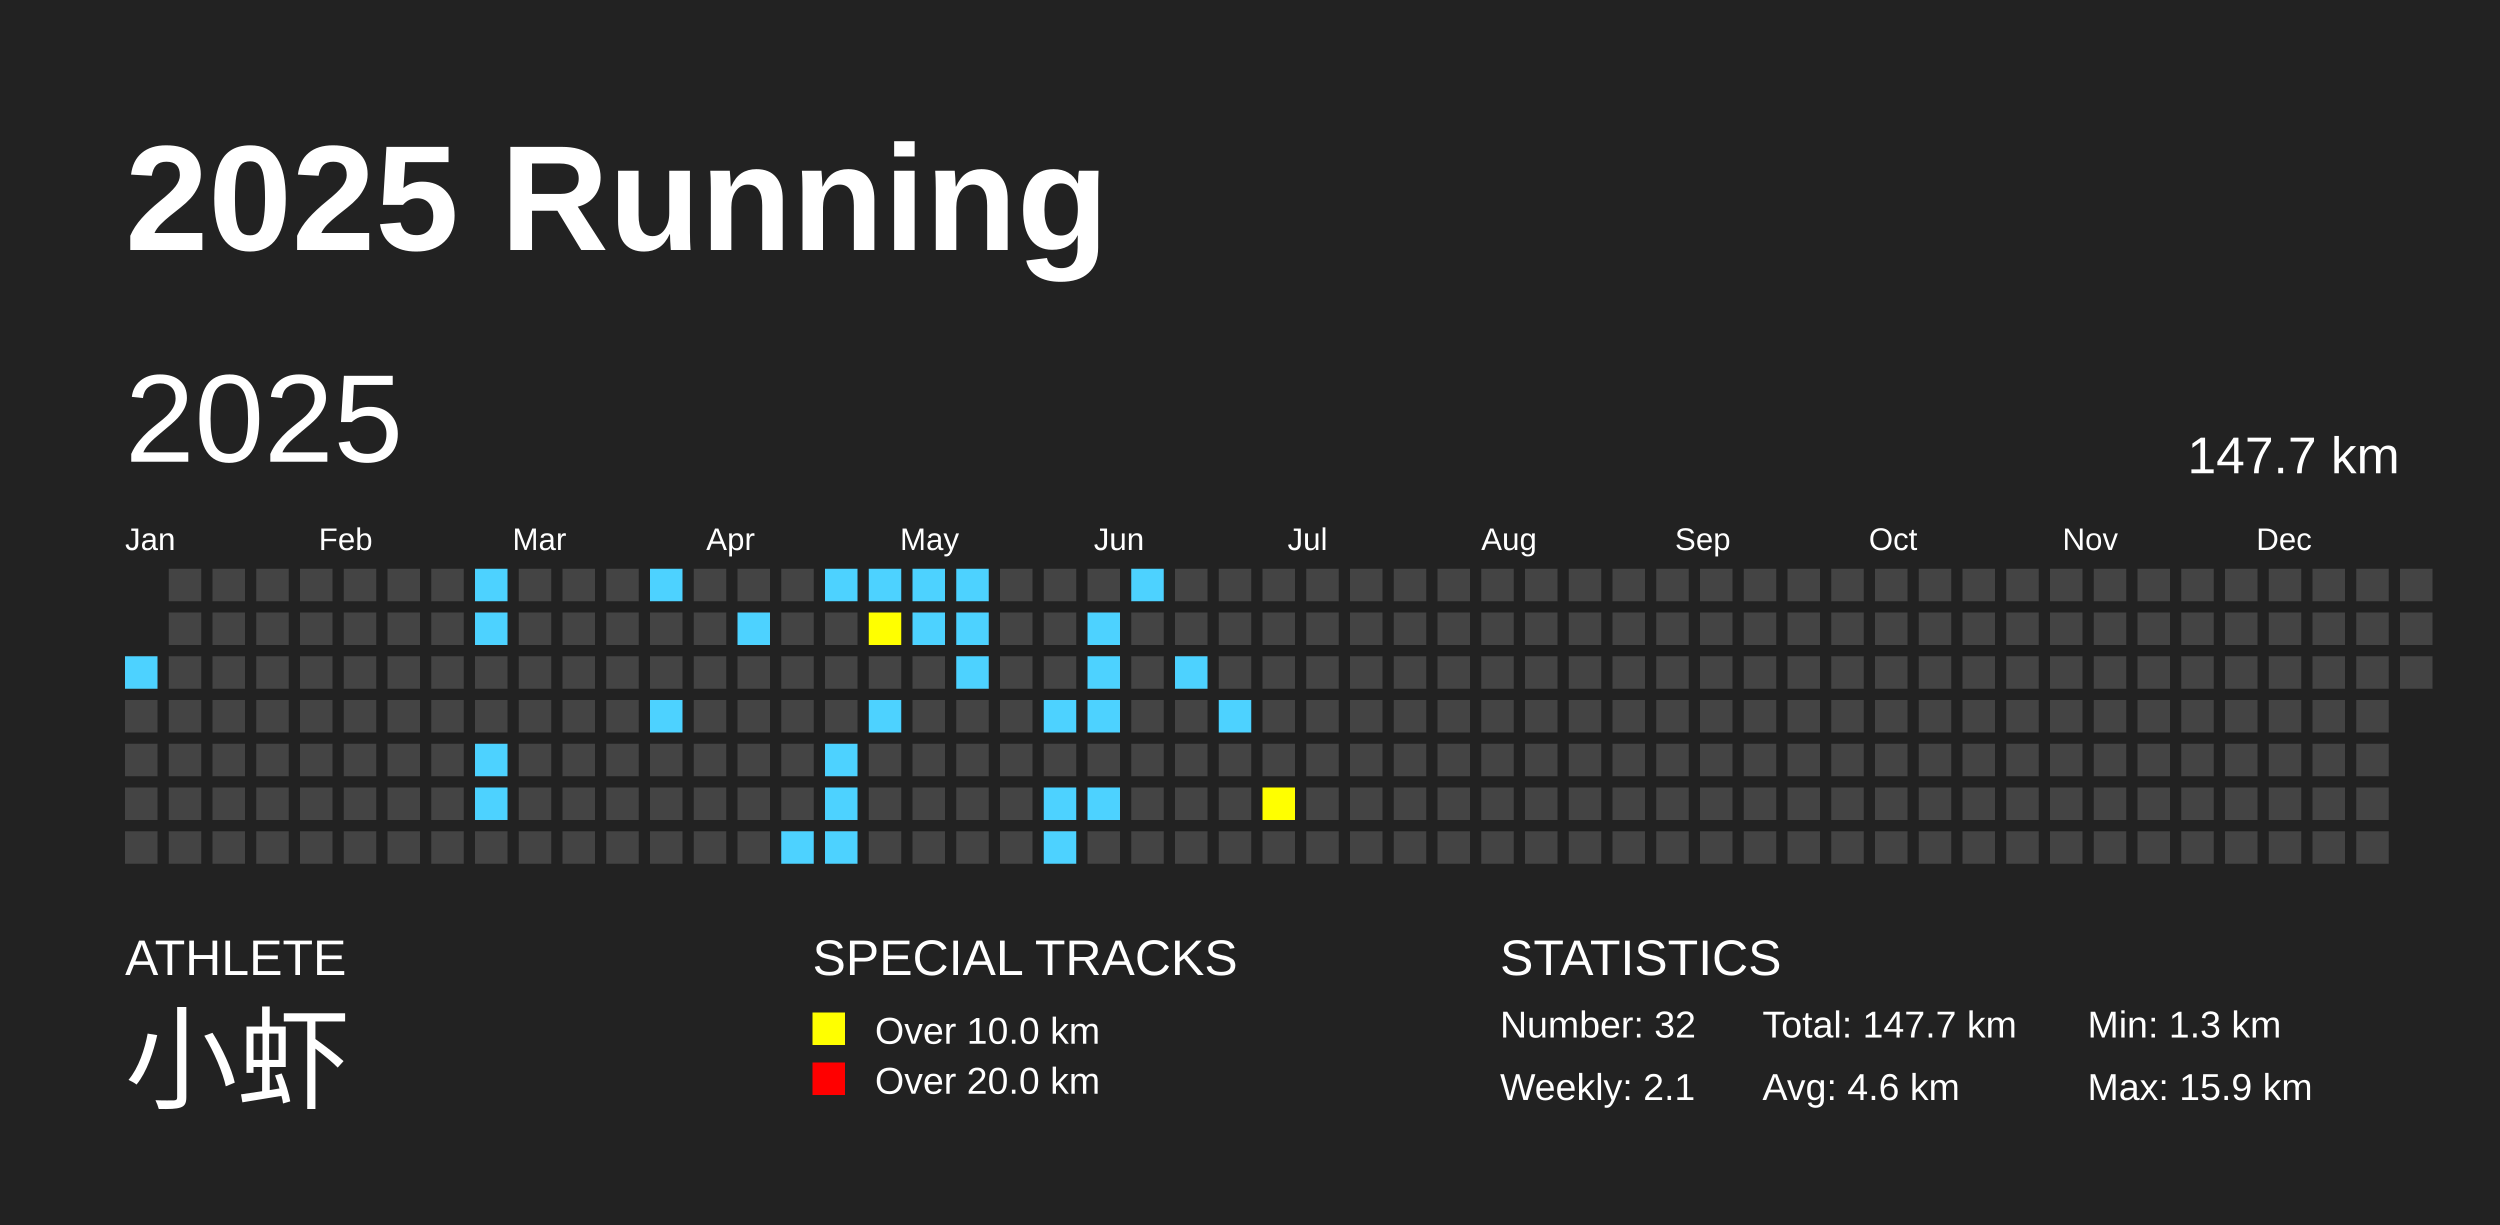
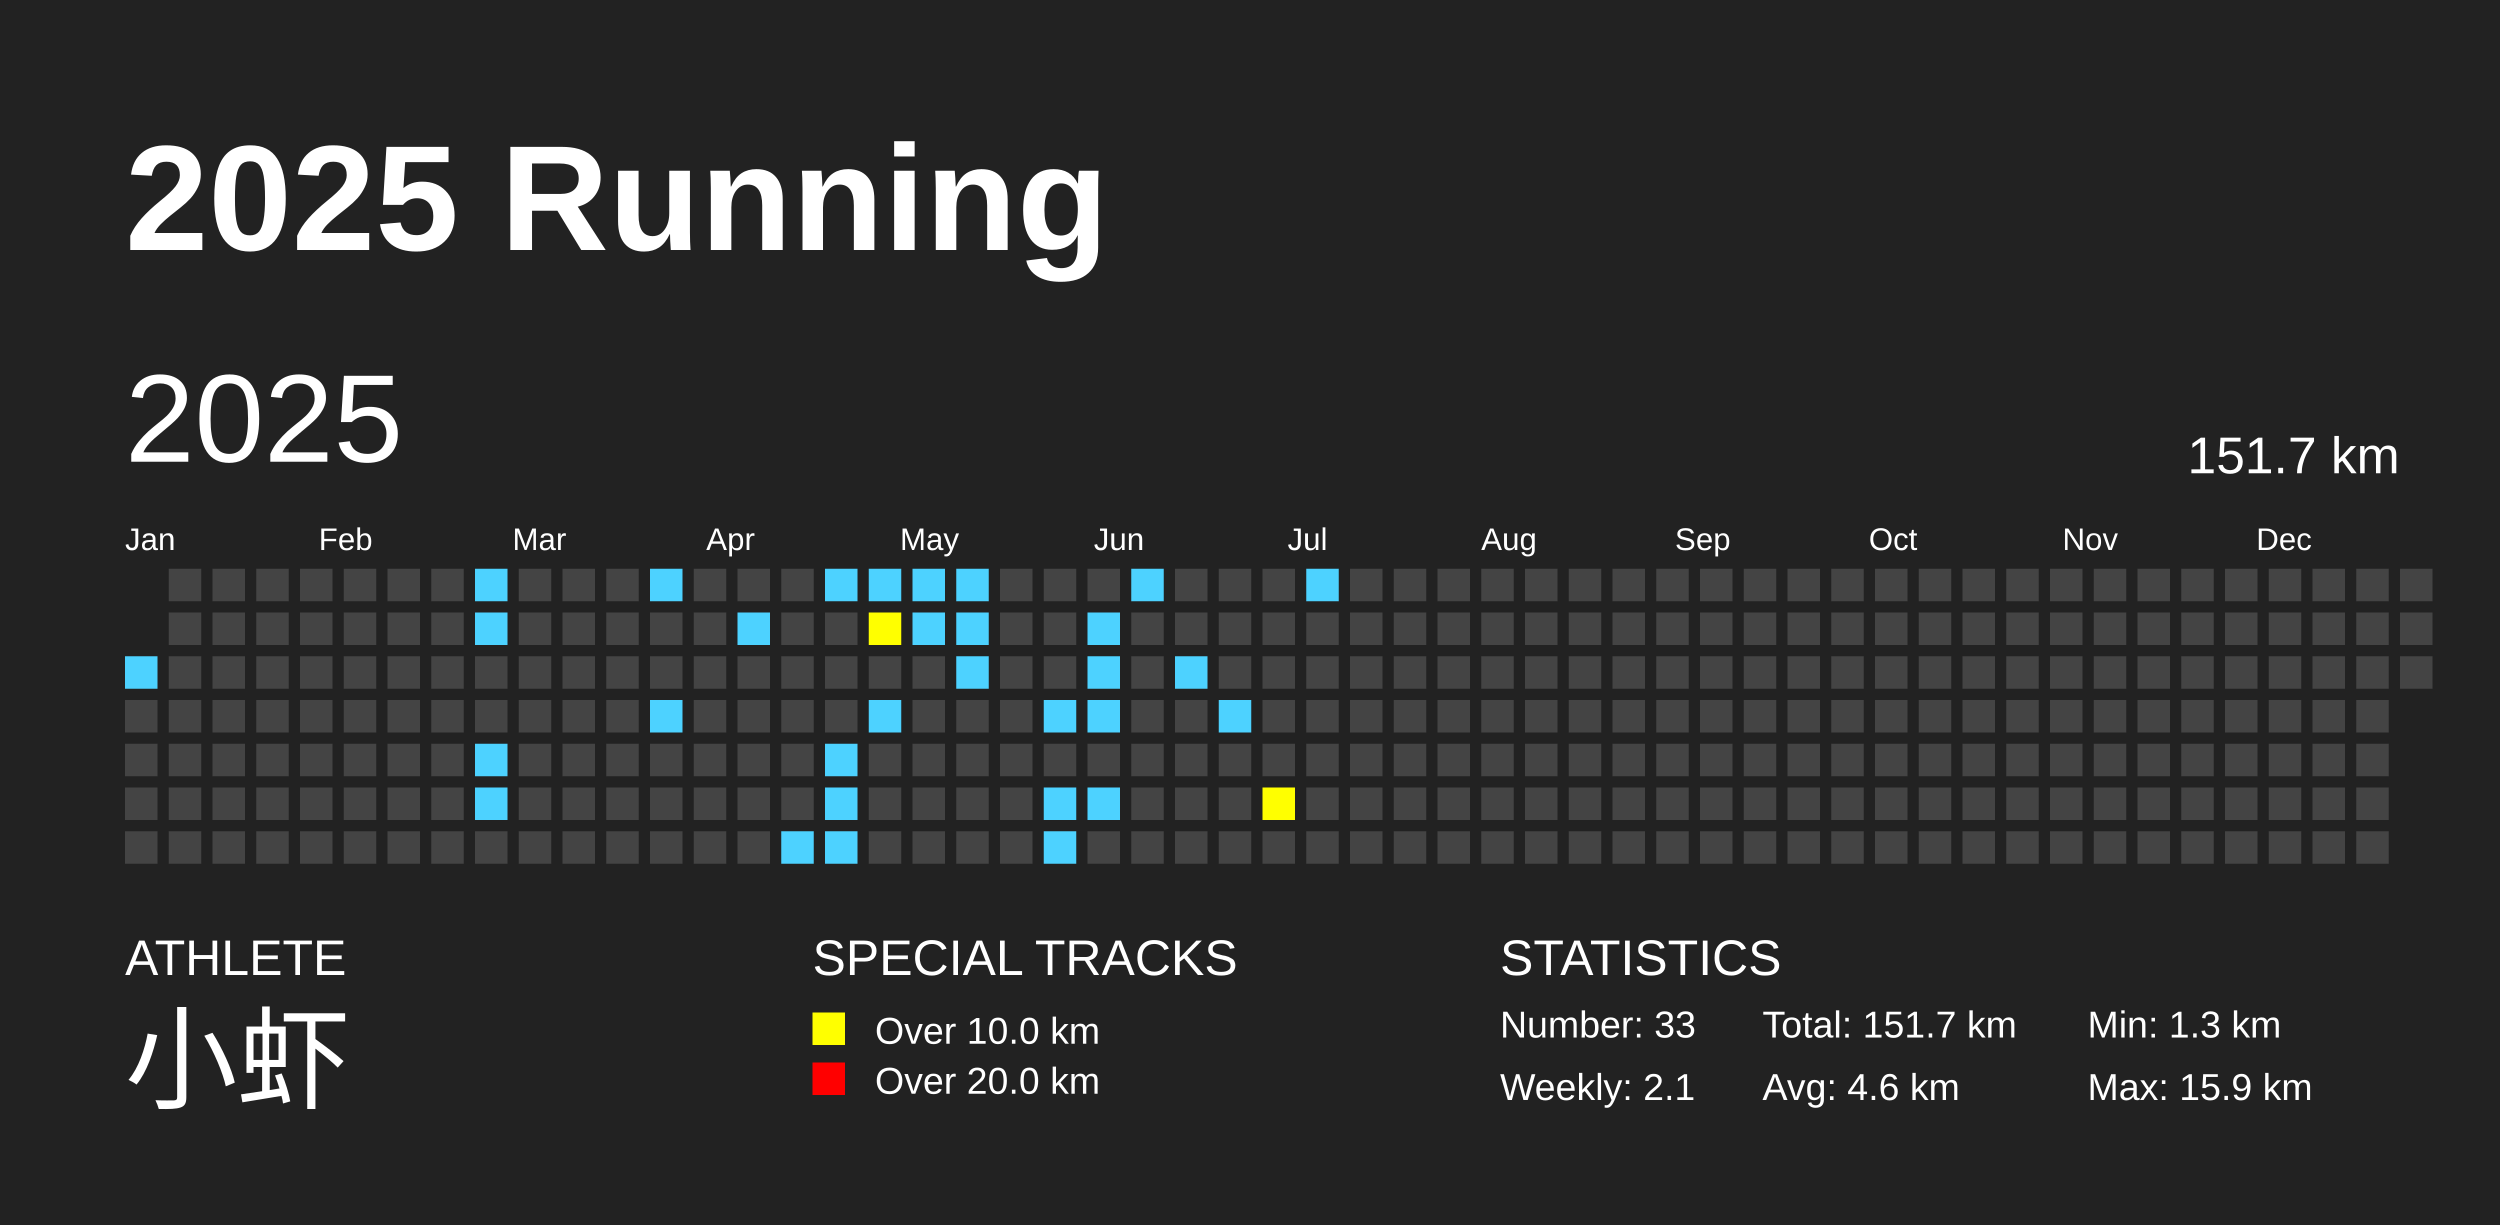
<svg xmlns="http://www.w3.org/2000/svg" baseProfile="full" height="98mm" version="1.1" viewBox="0,0,200,98" width="200mm">
  <defs />
  <rect fill="#222222" height="98" width="200" x="0" y="0" />
  <text fill="#FFFFFF" style="font-size:12px; font-family:Arial; font-weight:bold;" x="10" y="20">2025 Running</text>
  <text fill="#FFFFFF" style="font-size:4px; font-family:Arial" x="10" y="78">ATHLETE</text>
  <text fill="#FFFFFF" style="font-size:9px; font-family:Arial" x="10" y="88">小虾</text>
  <text fill="#FFFFFF" style="font-size:4px; font-family:Arial" x="65" y="78">SPECIAL TRACKS</text>
  <rect fill="yellow" height="2.6" width="2.6" x="65" y="81" />
  <text fill="#FFFFFF" style="font-size:3px; font-family:Arial" x="70" y="83.5">Over 10.0 km</text>
  <rect fill="red" height="2.6" width="2.6" x="65" y="85" />
  <text fill="#FFFFFF" style="font-size:3px; font-family:Arial" x="70" y="87.5">Over 20.0 km</text>
  <text fill="#FFFFFF" style="font-size:4px; font-family:Arial" x="120" y="78">STATISTICS</text>
-   <text fill="#FFFFFF" style="font-size:3px; font-family:Arial" x="120" y="83">Number: 32</text>
+   <text fill="#FFFFFF" style="font-size:3px; font-family:Arial" x="120" y="83">Number: 33</text>
  <text fill="#FFFFFF" style="font-size:3px; font-family:Arial" x="120" y="88">Weekly: 2.1</text>
-   <text fill="#FFFFFF" style="font-size:3px; font-family:Arial" x="141" y="83">Total: 147.7 km</text>
+   <text fill="#FFFFFF" style="font-size:3px; font-family:Arial" x="141" y="83">Total: 151.7 km</text>
  <text fill="#FFFFFF" style="font-size:3px; font-family:Arial" x="141" y="88">Avg: 4.6 km</text>
  <text fill="#FFFFFF" style="font-size:3px; font-family:Arial" x="167" y="83">Min: 1.3 km</text>
  <text fill="#FFFFFF" style="font-size:3px; font-family:Arial" x="167" y="88">Max: 15.9 km</text>
  <text dominant-baseline="hanging" fill="#FFFFFF" style="font-size:10.0px; font-family:Arial;" x="10" y="30">2025</text>
-   <text dominant-baseline="hanging" fill="#FFFFFF" style="font-size:4.125px; font-family:Arial;" x="175" y="35">147.7 km</text>
+   <text dominant-baseline="hanging" fill="#FFFFFF" style="font-size:4.125px; font-family:Arial;" x="175" y="35">151.7 km</text>
  <text fill="#FFFFFF" style="font-size:2.5px; font-family:Arial" x="10.0" y="44">Jan</text>
  <text fill="#FFFFFF" style="font-size:2.5px; font-family:Arial" x="25.5" y="44">Feb</text>
  <text fill="#FFFFFF" style="font-size:2.5px; font-family:Arial" x="41.0" y="44">Mar</text>
  <text fill="#FFFFFF" style="font-size:2.5px; font-family:Arial" x="56.5" y="44">Apr</text>
  <text fill="#FFFFFF" style="font-size:2.5px; font-family:Arial" x="72.0" y="44">May</text>
  <text fill="#FFFFFF" style="font-size:2.5px; font-family:Arial" x="87.5" y="44">Jun</text>
  <text fill="#FFFFFF" style="font-size:2.5px; font-family:Arial" x="103.0" y="44">Jul</text>
  <text fill="#FFFFFF" style="font-size:2.5px; font-family:Arial" x="118.5" y="44">Aug</text>
  <text fill="#FFFFFF" style="font-size:2.5px; font-family:Arial" x="134.0" y="44">Sep</text>
  <text fill="#FFFFFF" style="font-size:2.5px; font-family:Arial" x="149.5" y="44">Oct</text>
  <text fill="#FFFFFF" style="font-size:2.5px; font-family:Arial" x="165.0" y="44">Nov</text>
  <text fill="#FFFFFF" style="font-size:2.5px; font-family:Arial" x="180.5" y="44">Dec</text>
  <rect fill="#4DD2FF" height="2.6" width="2.6" x="10.0" y="52.5" />
  <rect fill="#444444" height="2.6" width="2.6" x="10.0" y="56.0" />
  <rect fill="#444444" height="2.6" width="2.6" x="10.0" y="59.5" />
  <rect fill="#444444" height="2.6" width="2.6" x="10.0" y="63.0" />
  <rect fill="#444444" height="2.6" width="2.6" x="10.0" y="66.5" />
  <rect fill="#444444" height="2.6" width="2.6" x="13.5" y="45.5" />
  <rect fill="#444444" height="2.6" width="2.6" x="13.5" y="49.0" />
  <rect fill="#444444" height="2.6" width="2.6" x="13.5" y="52.5" />
  <rect fill="#444444" height="2.6" width="2.6" x="13.5" y="56.0" />
  <rect fill="#444444" height="2.6" width="2.6" x="13.5" y="59.5" />
  <rect fill="#444444" height="2.6" width="2.6" x="13.5" y="63.0" />
  <rect fill="#444444" height="2.6" width="2.6" x="13.5" y="66.5" />
  <rect fill="#444444" height="2.6" width="2.6" x="17.0" y="45.5" />
  <rect fill="#444444" height="2.6" width="2.6" x="17.0" y="49.0" />
  <rect fill="#444444" height="2.6" width="2.6" x="17.0" y="52.5" />
  <rect fill="#444444" height="2.6" width="2.6" x="17.0" y="56.0" />
  <rect fill="#444444" height="2.6" width="2.6" x="17.0" y="59.5" />
  <rect fill="#444444" height="2.6" width="2.6" x="17.0" y="63.0" />
  <rect fill="#444444" height="2.6" width="2.6" x="17.0" y="66.5" />
  <rect fill="#444444" height="2.6" width="2.6" x="20.5" y="45.5" />
  <rect fill="#444444" height="2.6" width="2.6" x="20.5" y="49.0" />
  <rect fill="#444444" height="2.6" width="2.6" x="20.5" y="52.5" />
  <rect fill="#444444" height="2.6" width="2.6" x="20.5" y="56.0" />
  <rect fill="#444444" height="2.6" width="2.6" x="20.5" y="59.5" />
  <rect fill="#444444" height="2.6" width="2.6" x="20.5" y="63.0" />
  <rect fill="#444444" height="2.6" width="2.6" x="20.5" y="66.5" />
  <rect fill="#444444" height="2.6" width="2.6" x="24.0" y="45.5" />
  <rect fill="#444444" height="2.6" width="2.6" x="24.0" y="49.0" />
  <rect fill="#444444" height="2.6" width="2.6" x="24.0" y="52.5" />
  <rect fill="#444444" height="2.6" width="2.6" x="24.0" y="56.0" />
  <rect fill="#444444" height="2.6" width="2.6" x="24.0" y="59.5" />
  <rect fill="#444444" height="2.6" width="2.6" x="24.0" y="63.0" />
  <rect fill="#444444" height="2.6" width="2.6" x="24.0" y="66.5" />
  <rect fill="#444444" height="2.6" width="2.6" x="27.5" y="45.5" />
  <rect fill="#444444" height="2.6" width="2.6" x="27.5" y="49.0" />
  <rect fill="#444444" height="2.6" width="2.6" x="27.5" y="52.5" />
  <rect fill="#444444" height="2.6" width="2.6" x="27.5" y="56.0" />
  <rect fill="#444444" height="2.6" width="2.6" x="27.5" y="59.5" />
  <rect fill="#444444" height="2.6" width="2.6" x="27.5" y="63.0" />
  <rect fill="#444444" height="2.6" width="2.6" x="27.5" y="66.5" />
  <rect fill="#444444" height="2.6" width="2.6" x="31.0" y="45.5" />
  <rect fill="#444444" height="2.6" width="2.6" x="31.0" y="49.0" />
  <rect fill="#444444" height="2.6" width="2.6" x="31.0" y="52.5" />
  <rect fill="#444444" height="2.6" width="2.6" x="31.0" y="56.0" />
  <rect fill="#444444" height="2.6" width="2.6" x="31.0" y="59.5" />
  <rect fill="#444444" height="2.6" width="2.6" x="31.0" y="63.0" />
  <rect fill="#444444" height="2.6" width="2.6" x="31.0" y="66.5" />
  <rect fill="#444444" height="2.6" width="2.6" x="34.5" y="45.5" />
  <rect fill="#444444" height="2.6" width="2.6" x="34.5" y="49.0" />
  <rect fill="#444444" height="2.6" width="2.6" x="34.5" y="52.5" />
  <rect fill="#444444" height="2.6" width="2.6" x="34.5" y="56.0" />
  <rect fill="#444444" height="2.6" width="2.6" x="34.5" y="59.5" />
  <rect fill="#444444" height="2.6" width="2.6" x="34.5" y="63.0" />
  <rect fill="#444444" height="2.6" width="2.6" x="34.5" y="66.5" />
  <rect fill="#4DD2FF" height="2.6" width="2.6" x="38.0" y="45.5" />
  <rect fill="#4DD2FF" height="2.6" width="2.6" x="38.0" y="49.0" />
  <rect fill="#444444" height="2.6" width="2.6" x="38.0" y="52.5" />
  <rect fill="#444444" height="2.6" width="2.6" x="38.0" y="56.0" />
  <rect fill="#4DD2FF" height="2.6" width="2.6" x="38.0" y="59.5" />
  <rect fill="#4DD2FF" height="2.6" width="2.6" x="38.0" y="63.0" />
  <rect fill="#444444" height="2.6" width="2.6" x="38.0" y="66.5" />
  <rect fill="#444444" height="2.6" width="2.6" x="41.5" y="45.5" />
  <rect fill="#444444" height="2.6" width="2.6" x="41.5" y="49.0" />
  <rect fill="#444444" height="2.6" width="2.6" x="41.5" y="52.5" />
  <rect fill="#444444" height="2.6" width="2.6" x="41.5" y="56.0" />
  <rect fill="#444444" height="2.6" width="2.6" x="41.5" y="59.5" />
  <rect fill="#444444" height="2.6" width="2.6" x="41.5" y="63.0" />
  <rect fill="#444444" height="2.6" width="2.6" x="41.5" y="66.5" />
  <rect fill="#444444" height="2.6" width="2.6" x="45.0" y="45.5" />
  <rect fill="#444444" height="2.6" width="2.6" x="45.0" y="49.0" />
  <rect fill="#444444" height="2.6" width="2.6" x="45.0" y="52.5" />
  <rect fill="#444444" height="2.6" width="2.6" x="45.0" y="56.0" />
  <rect fill="#444444" height="2.6" width="2.6" x="45.0" y="59.5" />
  <rect fill="#444444" height="2.6" width="2.6" x="45.0" y="63.0" />
  <rect fill="#444444" height="2.6" width="2.6" x="45.0" y="66.5" />
  <rect fill="#444444" height="2.6" width="2.6" x="48.5" y="45.5" />
  <rect fill="#444444" height="2.6" width="2.6" x="48.5" y="49.0" />
  <rect fill="#444444" height="2.6" width="2.6" x="48.5" y="52.5" />
  <rect fill="#444444" height="2.6" width="2.6" x="48.5" y="56.0" />
  <rect fill="#444444" height="2.6" width="2.6" x="48.5" y="59.5" />
  <rect fill="#444444" height="2.6" width="2.6" x="48.5" y="63.0" />
  <rect fill="#444444" height="2.6" width="2.6" x="48.5" y="66.5" />
  <rect fill="#4DD2FF" height="2.6" width="2.6" x="52.0" y="45.5" />
  <rect fill="#444444" height="2.6" width="2.6" x="52.0" y="49.0" />
  <rect fill="#444444" height="2.6" width="2.6" x="52.0" y="52.5" />
  <rect fill="#4DD2FF" height="2.6" width="2.6" x="52.0" y="56.0" />
  <rect fill="#444444" height="2.6" width="2.6" x="52.0" y="59.5" />
  <rect fill="#444444" height="2.6" width="2.6" x="52.0" y="63.0" />
  <rect fill="#444444" height="2.6" width="2.6" x="52.0" y="66.5" />
  <rect fill="#444444" height="2.6" width="2.6" x="55.5" y="45.5" />
  <rect fill="#444444" height="2.6" width="2.6" x="55.5" y="49.0" />
  <rect fill="#444444" height="2.6" width="2.6" x="55.5" y="52.5" />
  <rect fill="#444444" height="2.6" width="2.6" x="55.5" y="56.0" />
  <rect fill="#444444" height="2.6" width="2.6" x="55.5" y="59.5" />
  <rect fill="#444444" height="2.6" width="2.6" x="55.5" y="63.0" />
  <rect fill="#444444" height="2.6" width="2.6" x="55.5" y="66.5" />
  <rect fill="#444444" height="2.6" width="2.6" x="59.0" y="45.5" />
  <rect fill="#4DD2FF" height="2.6" width="2.6" x="59.0" y="49.0" />
  <rect fill="#444444" height="2.6" width="2.6" x="59.0" y="52.5" />
  <rect fill="#444444" height="2.6" width="2.6" x="59.0" y="56.0" />
  <rect fill="#444444" height="2.6" width="2.6" x="59.0" y="59.5" />
  <rect fill="#444444" height="2.6" width="2.6" x="59.0" y="63.0" />
  <rect fill="#444444" height="2.6" width="2.6" x="59.0" y="66.5" />
  <rect fill="#444444" height="2.6" width="2.6" x="62.5" y="45.5" />
  <rect fill="#444444" height="2.6" width="2.6" x="62.5" y="49.0" />
  <rect fill="#444444" height="2.6" width="2.6" x="62.5" y="52.5" />
  <rect fill="#444444" height="2.6" width="2.6" x="62.5" y="56.0" />
  <rect fill="#444444" height="2.6" width="2.6" x="62.5" y="59.5" />
  <rect fill="#444444" height="2.6" width="2.6" x="62.5" y="63.0" />
  <rect fill="#4DD2FF" height="2.6" width="2.6" x="62.5" y="66.5" />
  <rect fill="#4DD2FF" height="2.6" width="2.6" x="66.0" y="45.5" />
  <rect fill="#444444" height="2.6" width="2.6" x="66.0" y="49.0" />
  <rect fill="#444444" height="2.6" width="2.6" x="66.0" y="52.5" />
  <rect fill="#444444" height="2.6" width="2.6" x="66.0" y="56.0" />
  <rect fill="#4DD2FF" height="2.6" width="2.6" x="66.0" y="59.5" />
  <rect fill="#4DD2FF" height="2.6" width="2.6" x="66.0" y="63.0" />
  <rect fill="#4DD2FF" height="2.6" width="2.6" x="66.0" y="66.5" />
  <rect fill="#4DD2FF" height="2.6" width="2.6" x="69.5" y="45.5" />
  <rect fill="yellow" height="2.6" width="2.6" x="69.5" y="49.0" />
  <rect fill="#444444" height="2.6" width="2.6" x="69.5" y="52.5" />
  <rect fill="#4DD2FF" height="2.6" width="2.6" x="69.5" y="56.0" />
  <rect fill="#444444" height="2.6" width="2.6" x="69.5" y="59.5" />
  <rect fill="#444444" height="2.6" width="2.6" x="69.5" y="63.0" />
  <rect fill="#444444" height="2.6" width="2.6" x="69.5" y="66.5" />
  <rect fill="#4DD2FF" height="2.6" width="2.6" x="73.0" y="45.5" />
  <rect fill="#4DD2FF" height="2.6" width="2.6" x="73.0" y="49.0" />
  <rect fill="#444444" height="2.6" width="2.6" x="73.0" y="52.5" />
  <rect fill="#444444" height="2.6" width="2.6" x="73.0" y="56.0" />
  <rect fill="#444444" height="2.6" width="2.6" x="73.0" y="59.5" />
  <rect fill="#444444" height="2.6" width="2.6" x="73.0" y="63.0" />
  <rect fill="#444444" height="2.6" width="2.6" x="73.0" y="66.5" />
  <rect fill="#4DD2FF" height="2.6" width="2.6" x="76.5" y="45.5" />
  <rect fill="#4DD2FF" height="2.6" width="2.6" x="76.5" y="49.0" />
  <rect fill="#4DD2FF" height="2.6" width="2.6" x="76.5" y="52.5" />
  <rect fill="#444444" height="2.6" width="2.6" x="76.5" y="56.0" />
  <rect fill="#444444" height="2.6" width="2.6" x="76.5" y="59.5" />
  <rect fill="#444444" height="2.6" width="2.6" x="76.5" y="63.0" />
  <rect fill="#444444" height="2.6" width="2.6" x="76.5" y="66.5" />
  <rect fill="#444444" height="2.6" width="2.6" x="80.0" y="45.5" />
  <rect fill="#444444" height="2.6" width="2.6" x="80.0" y="49.0" />
  <rect fill="#444444" height="2.6" width="2.6" x="80.0" y="52.5" />
  <rect fill="#444444" height="2.6" width="2.6" x="80.0" y="56.0" />
  <rect fill="#444444" height="2.6" width="2.6" x="80.0" y="59.5" />
  <rect fill="#444444" height="2.6" width="2.6" x="80.0" y="63.0" />
  <rect fill="#444444" height="2.6" width="2.6" x="80.0" y="66.5" />
  <rect fill="#444444" height="2.6" width="2.6" x="83.5" y="45.5" />
  <rect fill="#444444" height="2.6" width="2.6" x="83.5" y="49.0" />
  <rect fill="#444444" height="2.6" width="2.6" x="83.5" y="52.5" />
  <rect fill="#4DD2FF" height="2.6" width="2.6" x="83.5" y="56.0" />
  <rect fill="#444444" height="2.6" width="2.6" x="83.5" y="59.5" />
  <rect fill="#4DD2FF" height="2.6" width="2.6" x="83.5" y="63.0" />
  <rect fill="#4DD2FF" height="2.6" width="2.6" x="83.5" y="66.5" />
  <rect fill="#444444" height="2.6" width="2.6" x="87.0" y="45.5" />
  <rect fill="#4DD2FF" height="2.6" width="2.6" x="87.0" y="49.0" />
  <rect fill="#4DD2FF" height="2.6" width="2.6" x="87.0" y="52.5" />
  <rect fill="#4DD2FF" height="2.6" width="2.6" x="87.0" y="56.0" />
  <rect fill="#444444" height="2.6" width="2.6" x="87.0" y="59.5" />
  <rect fill="#4DD2FF" height="2.6" width="2.6" x="87.0" y="63.0" />
  <rect fill="#444444" height="2.6" width="2.6" x="87.0" y="66.5" />
  <rect fill="#4DD2FF" height="2.6" width="2.6" x="90.5" y="45.5" />
  <rect fill="#444444" height="2.6" width="2.6" x="90.5" y="49.0" />
  <rect fill="#444444" height="2.6" width="2.6" x="90.5" y="52.5" />
  <rect fill="#444444" height="2.6" width="2.6" x="90.5" y="56.0" />
  <rect fill="#444444" height="2.6" width="2.6" x="90.5" y="59.5" />
  <rect fill="#444444" height="2.6" width="2.6" x="90.5" y="63.0" />
  <rect fill="#444444" height="2.6" width="2.6" x="90.5" y="66.5" />
  <rect fill="#444444" height="2.6" width="2.6" x="94.0" y="45.5" />
  <rect fill="#444444" height="2.6" width="2.6" x="94.0" y="49.0" />
  <rect fill="#4DD2FF" height="2.6" width="2.6" x="94.0" y="52.5" />
  <rect fill="#444444" height="2.6" width="2.6" x="94.0" y="56.0" />
  <rect fill="#444444" height="2.6" width="2.6" x="94.0" y="59.5" />
  <rect fill="#444444" height="2.6" width="2.6" x="94.0" y="63.0" />
  <rect fill="#444444" height="2.6" width="2.6" x="94.0" y="66.5" />
  <rect fill="#444444" height="2.6" width="2.6" x="97.5" y="45.5" />
  <rect fill="#444444" height="2.6" width="2.6" x="97.5" y="49.0" />
  <rect fill="#444444" height="2.6" width="2.6" x="97.5" y="52.5" />
  <rect fill="#4DD2FF" height="2.6" width="2.6" x="97.5" y="56.0" />
  <rect fill="#444444" height="2.6" width="2.6" x="97.5" y="59.5" />
  <rect fill="#444444" height="2.6" width="2.6" x="97.5" y="63.0" />
  <rect fill="#444444" height="2.6" width="2.6" x="97.5" y="66.5" />
  <rect fill="#444444" height="2.6" width="2.6" x="101.0" y="45.5" />
  <rect fill="#444444" height="2.6" width="2.6" x="101.0" y="49.0" />
  <rect fill="#444444" height="2.6" width="2.6" x="101.0" y="52.5" />
  <rect fill="#444444" height="2.6" width="2.6" x="101.0" y="56.0" />
  <rect fill="#444444" height="2.6" width="2.6" x="101.0" y="59.5" />
  <rect fill="yellow" height="2.6" width="2.6" x="101.0" y="63.0" />
  <rect fill="#444444" height="2.6" width="2.6" x="101.0" y="66.5" />
-   <rect fill="#444444" height="2.6" width="2.6" x="104.5" y="45.5" />
+   <rect fill="#4DD2FF" height="2.6" width="2.6" x="104.5" y="45.5" />
  <rect fill="#444444" height="2.6" width="2.6" x="104.5" y="49.0" />
  <rect fill="#444444" height="2.6" width="2.6" x="104.5" y="52.5" />
  <rect fill="#444444" height="2.6" width="2.6" x="104.5" y="56.0" />
  <rect fill="#444444" height="2.6" width="2.6" x="104.5" y="59.5" />
  <rect fill="#444444" height="2.6" width="2.6" x="104.5" y="63.0" />
  <rect fill="#444444" height="2.6" width="2.6" x="104.5" y="66.5" />
  <rect fill="#444444" height="2.6" width="2.6" x="108.0" y="45.5" />
  <rect fill="#444444" height="2.6" width="2.6" x="108.0" y="49.0" />
  <rect fill="#444444" height="2.6" width="2.6" x="108.0" y="52.5" />
  <rect fill="#444444" height="2.6" width="2.6" x="108.0" y="56.0" />
  <rect fill="#444444" height="2.6" width="2.6" x="108.0" y="59.5" />
  <rect fill="#444444" height="2.6" width="2.6" x="108.0" y="63.0" />
  <rect fill="#444444" height="2.6" width="2.6" x="108.0" y="66.5" />
  <rect fill="#444444" height="2.6" width="2.6" x="111.5" y="45.5" />
  <rect fill="#444444" height="2.6" width="2.6" x="111.5" y="49.0" />
  <rect fill="#444444" height="2.6" width="2.6" x="111.5" y="52.5" />
  <rect fill="#444444" height="2.6" width="2.6" x="111.5" y="56.0" />
  <rect fill="#444444" height="2.6" width="2.6" x="111.5" y="59.5" />
  <rect fill="#444444" height="2.6" width="2.6" x="111.5" y="63.0" />
  <rect fill="#444444" height="2.6" width="2.6" x="111.5" y="66.5" />
  <rect fill="#444444" height="2.6" width="2.6" x="115.0" y="45.5" />
  <rect fill="#444444" height="2.6" width="2.6" x="115.0" y="49.0" />
  <rect fill="#444444" height="2.6" width="2.6" x="115.0" y="52.5" />
  <rect fill="#444444" height="2.6" width="2.6" x="115.0" y="56.0" />
  <rect fill="#444444" height="2.6" width="2.6" x="115.0" y="59.5" />
  <rect fill="#444444" height="2.6" width="2.6" x="115.0" y="63.0" />
  <rect fill="#444444" height="2.6" width="2.6" x="115.0" y="66.5" />
  <rect fill="#444444" height="2.6" width="2.6" x="118.5" y="45.5" />
  <rect fill="#444444" height="2.6" width="2.6" x="118.5" y="49.0" />
  <rect fill="#444444" height="2.6" width="2.6" x="118.5" y="52.5" />
  <rect fill="#444444" height="2.6" width="2.6" x="118.5" y="56.0" />
  <rect fill="#444444" height="2.6" width="2.6" x="118.5" y="59.5" />
  <rect fill="#444444" height="2.6" width="2.6" x="118.5" y="63.0" />
  <rect fill="#444444" height="2.6" width="2.6" x="118.5" y="66.5" />
  <rect fill="#444444" height="2.6" width="2.6" x="122.0" y="45.5" />
  <rect fill="#444444" height="2.6" width="2.6" x="122.0" y="49.0" />
  <rect fill="#444444" height="2.6" width="2.6" x="122.0" y="52.5" />
  <rect fill="#444444" height="2.6" width="2.6" x="122.0" y="56.0" />
  <rect fill="#444444" height="2.6" width="2.6" x="122.0" y="59.5" />
  <rect fill="#444444" height="2.6" width="2.6" x="122.0" y="63.0" />
  <rect fill="#444444" height="2.6" width="2.6" x="122.0" y="66.5" />
  <rect fill="#444444" height="2.6" width="2.6" x="125.5" y="45.5" />
  <rect fill="#444444" height="2.6" width="2.6" x="125.5" y="49.0" />
  <rect fill="#444444" height="2.6" width="2.6" x="125.5" y="52.5" />
  <rect fill="#444444" height="2.6" width="2.6" x="125.5" y="56.0" />
  <rect fill="#444444" height="2.6" width="2.6" x="125.5" y="59.5" />
  <rect fill="#444444" height="2.6" width="2.6" x="125.5" y="63.0" />
  <rect fill="#444444" height="2.6" width="2.6" x="125.5" y="66.5" />
  <rect fill="#444444" height="2.6" width="2.6" x="129.0" y="45.5" />
  <rect fill="#444444" height="2.6" width="2.6" x="129.0" y="49.0" />
  <rect fill="#444444" height="2.6" width="2.6" x="129.0" y="52.5" />
  <rect fill="#444444" height="2.6" width="2.6" x="129.0" y="56.0" />
  <rect fill="#444444" height="2.6" width="2.6" x="129.0" y="59.5" />
  <rect fill="#444444" height="2.6" width="2.6" x="129.0" y="63.0" />
  <rect fill="#444444" height="2.6" width="2.6" x="129.0" y="66.5" />
  <rect fill="#444444" height="2.6" width="2.6" x="132.5" y="45.5" />
  <rect fill="#444444" height="2.6" width="2.6" x="132.5" y="49.0" />
  <rect fill="#444444" height="2.6" width="2.6" x="132.5" y="52.5" />
  <rect fill="#444444" height="2.6" width="2.6" x="132.5" y="56.0" />
  <rect fill="#444444" height="2.6" width="2.6" x="132.5" y="59.5" />
  <rect fill="#444444" height="2.6" width="2.6" x="132.5" y="63.0" />
  <rect fill="#444444" height="2.6" width="2.6" x="132.5" y="66.5" />
  <rect fill="#444444" height="2.6" width="2.6" x="136.0" y="45.5" />
  <rect fill="#444444" height="2.6" width="2.6" x="136.0" y="49.0" />
  <rect fill="#444444" height="2.6" width="2.6" x="136.0" y="52.5" />
  <rect fill="#444444" height="2.6" width="2.6" x="136.0" y="56.0" />
  <rect fill="#444444" height="2.6" width="2.6" x="136.0" y="59.5" />
  <rect fill="#444444" height="2.6" width="2.6" x="136.0" y="63.0" />
  <rect fill="#444444" height="2.6" width="2.6" x="136.0" y="66.5" />
  <rect fill="#444444" height="2.6" width="2.6" x="139.5" y="45.5" />
  <rect fill="#444444" height="2.6" width="2.6" x="139.5" y="49.0" />
  <rect fill="#444444" height="2.6" width="2.6" x="139.5" y="52.5" />
  <rect fill="#444444" height="2.6" width="2.6" x="139.5" y="56.0" />
  <rect fill="#444444" height="2.6" width="2.6" x="139.5" y="59.5" />
  <rect fill="#444444" height="2.6" width="2.6" x="139.5" y="63.0" />
  <rect fill="#444444" height="2.6" width="2.6" x="139.5" y="66.5" />
  <rect fill="#444444" height="2.6" width="2.6" x="143.0" y="45.5" />
  <rect fill="#444444" height="2.6" width="2.6" x="143.0" y="49.0" />
  <rect fill="#444444" height="2.6" width="2.6" x="143.0" y="52.5" />
  <rect fill="#444444" height="2.6" width="2.6" x="143.0" y="56.0" />
  <rect fill="#444444" height="2.6" width="2.6" x="143.0" y="59.5" />
  <rect fill="#444444" height="2.6" width="2.6" x="143.0" y="63.0" />
  <rect fill="#444444" height="2.6" width="2.6" x="143.0" y="66.5" />
  <rect fill="#444444" height="2.6" width="2.6" x="146.5" y="45.5" />
  <rect fill="#444444" height="2.6" width="2.6" x="146.5" y="49.0" />
  <rect fill="#444444" height="2.6" width="2.6" x="146.5" y="52.5" />
  <rect fill="#444444" height="2.6" width="2.6" x="146.5" y="56.0" />
  <rect fill="#444444" height="2.6" width="2.6" x="146.5" y="59.5" />
  <rect fill="#444444" height="2.6" width="2.6" x="146.5" y="63.0" />
  <rect fill="#444444" height="2.6" width="2.6" x="146.5" y="66.5" />
  <rect fill="#444444" height="2.6" width="2.6" x="150.0" y="45.5" />
  <rect fill="#444444" height="2.6" width="2.6" x="150.0" y="49.0" />
  <rect fill="#444444" height="2.6" width="2.6" x="150.0" y="52.5" />
  <rect fill="#444444" height="2.6" width="2.6" x="150.0" y="56.0" />
  <rect fill="#444444" height="2.6" width="2.6" x="150.0" y="59.5" />
  <rect fill="#444444" height="2.6" width="2.6" x="150.0" y="63.0" />
  <rect fill="#444444" height="2.6" width="2.6" x="150.0" y="66.5" />
  <rect fill="#444444" height="2.6" width="2.6" x="153.5" y="45.5" />
  <rect fill="#444444" height="2.6" width="2.6" x="153.5" y="49.0" />
  <rect fill="#444444" height="2.6" width="2.6" x="153.5" y="52.5" />
  <rect fill="#444444" height="2.6" width="2.6" x="153.5" y="56.0" />
  <rect fill="#444444" height="2.6" width="2.6" x="153.5" y="59.5" />
  <rect fill="#444444" height="2.6" width="2.6" x="153.5" y="63.0" />
  <rect fill="#444444" height="2.6" width="2.6" x="153.5" y="66.5" />
  <rect fill="#444444" height="2.6" width="2.6" x="157.0" y="45.5" />
  <rect fill="#444444" height="2.6" width="2.6" x="157.0" y="49.0" />
  <rect fill="#444444" height="2.6" width="2.6" x="157.0" y="52.5" />
  <rect fill="#444444" height="2.6" width="2.6" x="157.0" y="56.0" />
  <rect fill="#444444" height="2.6" width="2.6" x="157.0" y="59.5" />
  <rect fill="#444444" height="2.6" width="2.6" x="157.0" y="63.0" />
  <rect fill="#444444" height="2.6" width="2.6" x="157.0" y="66.5" />
  <rect fill="#444444" height="2.6" width="2.6" x="160.5" y="45.5" />
  <rect fill="#444444" height="2.6" width="2.6" x="160.5" y="49.0" />
  <rect fill="#444444" height="2.6" width="2.6" x="160.5" y="52.5" />
  <rect fill="#444444" height="2.6" width="2.6" x="160.5" y="56.0" />
  <rect fill="#444444" height="2.6" width="2.6" x="160.5" y="59.5" />
  <rect fill="#444444" height="2.6" width="2.6" x="160.5" y="63.0" />
  <rect fill="#444444" height="2.6" width="2.6" x="160.5" y="66.5" />
  <rect fill="#444444" height="2.6" width="2.6" x="164.0" y="45.5" />
  <rect fill="#444444" height="2.6" width="2.6" x="164.0" y="49.0" />
  <rect fill="#444444" height="2.6" width="2.6" x="164.0" y="52.5" />
  <rect fill="#444444" height="2.6" width="2.6" x="164.0" y="56.0" />
  <rect fill="#444444" height="2.6" width="2.6" x="164.0" y="59.5" />
  <rect fill="#444444" height="2.6" width="2.6" x="164.0" y="63.0" />
  <rect fill="#444444" height="2.6" width="2.6" x="164.0" y="66.5" />
  <rect fill="#444444" height="2.6" width="2.6" x="167.5" y="45.5" />
  <rect fill="#444444" height="2.6" width="2.6" x="167.5" y="49.0" />
  <rect fill="#444444" height="2.6" width="2.6" x="167.5" y="52.5" />
  <rect fill="#444444" height="2.6" width="2.6" x="167.5" y="56.0" />
  <rect fill="#444444" height="2.6" width="2.6" x="167.5" y="59.5" />
  <rect fill="#444444" height="2.6" width="2.6" x="167.5" y="63.0" />
  <rect fill="#444444" height="2.6" width="2.6" x="167.5" y="66.5" />
  <rect fill="#444444" height="2.6" width="2.6" x="171.0" y="45.5" />
  <rect fill="#444444" height="2.6" width="2.6" x="171.0" y="49.0" />
  <rect fill="#444444" height="2.6" width="2.6" x="171.0" y="52.5" />
  <rect fill="#444444" height="2.6" width="2.6" x="171.0" y="56.0" />
  <rect fill="#444444" height="2.6" width="2.6" x="171.0" y="59.5" />
  <rect fill="#444444" height="2.6" width="2.6" x="171.0" y="63.0" />
  <rect fill="#444444" height="2.6" width="2.6" x="171.0" y="66.5" />
  <rect fill="#444444" height="2.6" width="2.6" x="174.5" y="45.5" />
  <rect fill="#444444" height="2.6" width="2.6" x="174.5" y="49.0" />
  <rect fill="#444444" height="2.6" width="2.6" x="174.5" y="52.5" />
  <rect fill="#444444" height="2.6" width="2.6" x="174.5" y="56.0" />
  <rect fill="#444444" height="2.6" width="2.6" x="174.5" y="59.5" />
  <rect fill="#444444" height="2.6" width="2.6" x="174.5" y="63.0" />
  <rect fill="#444444" height="2.6" width="2.6" x="174.5" y="66.5" />
  <rect fill="#444444" height="2.6" width="2.6" x="178.0" y="45.5" />
  <rect fill="#444444" height="2.6" width="2.6" x="178.0" y="49.0" />
  <rect fill="#444444" height="2.6" width="2.6" x="178.0" y="52.5" />
  <rect fill="#444444" height="2.6" width="2.6" x="178.0" y="56.0" />
  <rect fill="#444444" height="2.6" width="2.6" x="178.0" y="59.5" />
  <rect fill="#444444" height="2.6" width="2.6" x="178.0" y="63.0" />
  <rect fill="#444444" height="2.6" width="2.6" x="178.0" y="66.5" />
  <rect fill="#444444" height="2.6" width="2.6" x="181.5" y="45.5" />
  <rect fill="#444444" height="2.6" width="2.6" x="181.5" y="49.0" />
  <rect fill="#444444" height="2.6" width="2.6" x="181.5" y="52.5" />
  <rect fill="#444444" height="2.6" width="2.6" x="181.5" y="56.0" />
  <rect fill="#444444" height="2.6" width="2.6" x="181.5" y="59.5" />
  <rect fill="#444444" height="2.6" width="2.6" x="181.5" y="63.0" />
  <rect fill="#444444" height="2.6" width="2.6" x="181.5" y="66.5" />
  <rect fill="#444444" height="2.6" width="2.6" x="185.0" y="45.5" />
  <rect fill="#444444" height="2.6" width="2.6" x="185.0" y="49.0" />
  <rect fill="#444444" height="2.6" width="2.6" x="185.0" y="52.5" />
  <rect fill="#444444" height="2.6" width="2.6" x="185.0" y="56.0" />
  <rect fill="#444444" height="2.6" width="2.6" x="185.0" y="59.5" />
  <rect fill="#444444" height="2.6" width="2.6" x="185.0" y="63.0" />
  <rect fill="#444444" height="2.6" width="2.6" x="185.0" y="66.5" />
  <rect fill="#444444" height="2.6" width="2.6" x="188.5" y="45.5" />
  <rect fill="#444444" height="2.6" width="2.6" x="188.5" y="49.0" />
  <rect fill="#444444" height="2.6" width="2.6" x="188.5" y="52.5" />
  <rect fill="#444444" height="2.6" width="2.6" x="188.5" y="56.0" />
  <rect fill="#444444" height="2.6" width="2.6" x="188.5" y="59.5" />
  <rect fill="#444444" height="2.6" width="2.6" x="188.5" y="63.0" />
  <rect fill="#444444" height="2.6" width="2.6" x="188.5" y="66.5" />
  <rect fill="#444444" height="2.6" width="2.6" x="192.0" y="45.5" />
  <rect fill="#444444" height="2.6" width="2.6" x="192.0" y="49.0" />
  <rect fill="#444444" height="2.6" width="2.6" x="192.0" y="52.5" />
</svg>
